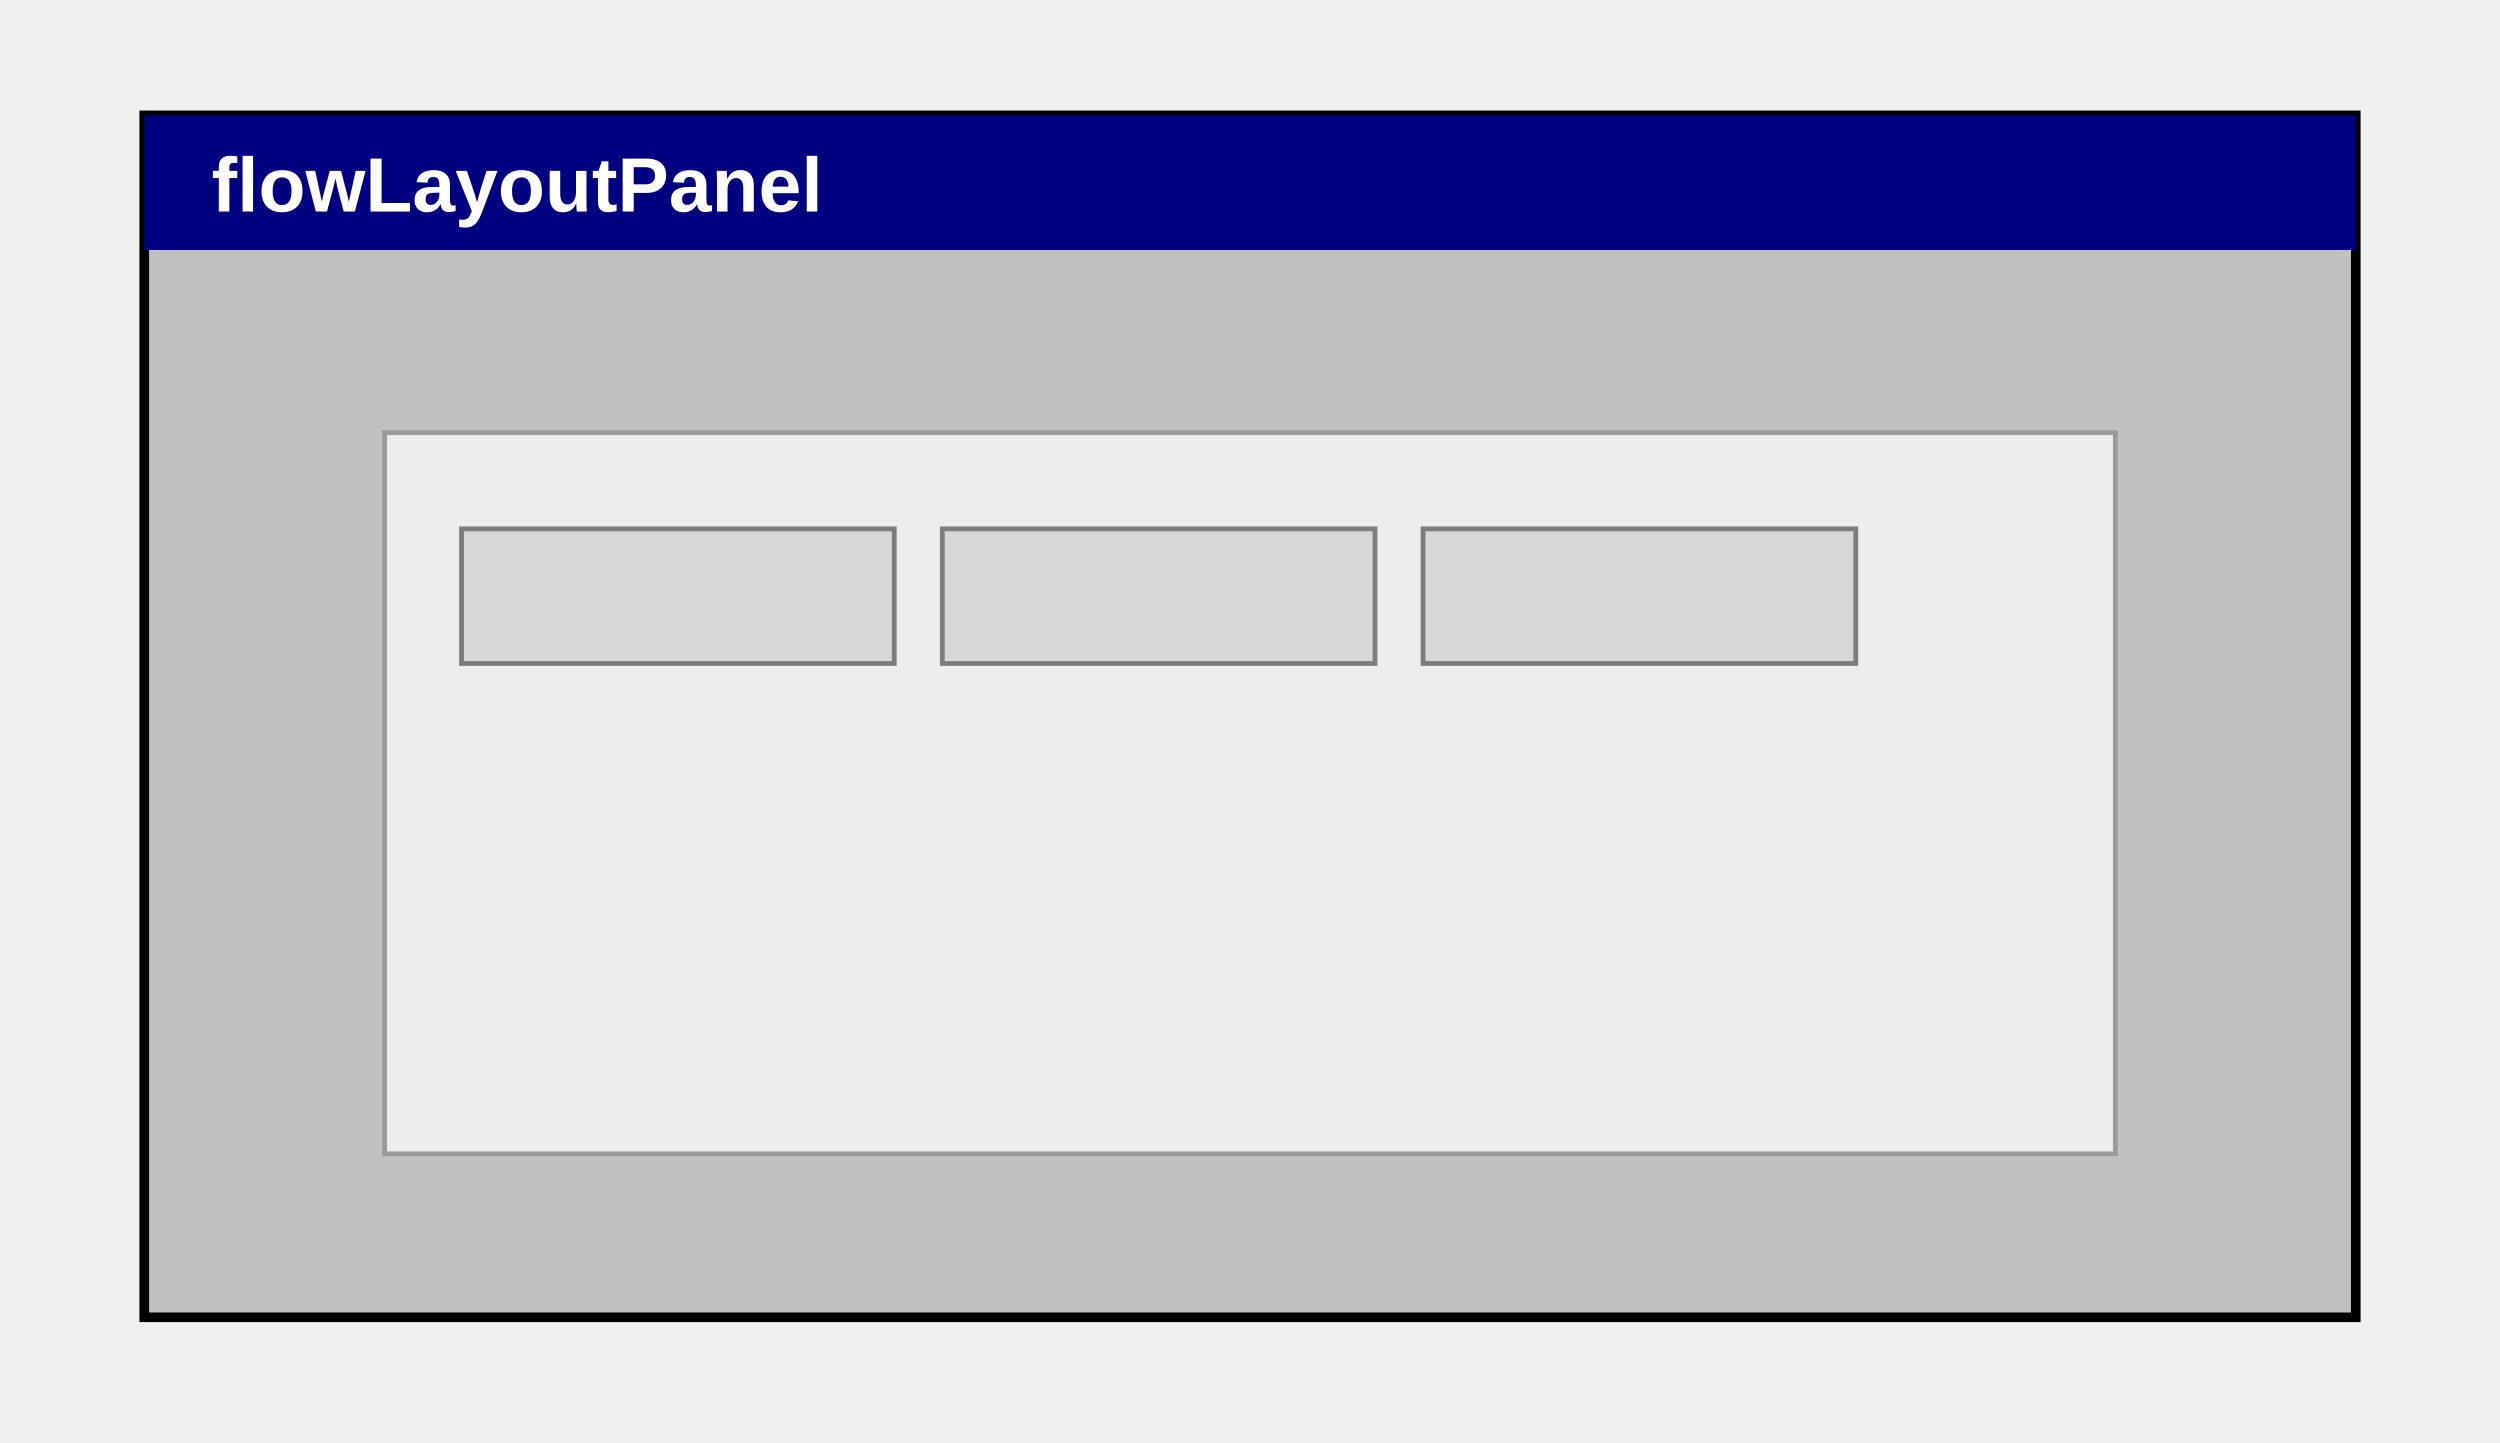
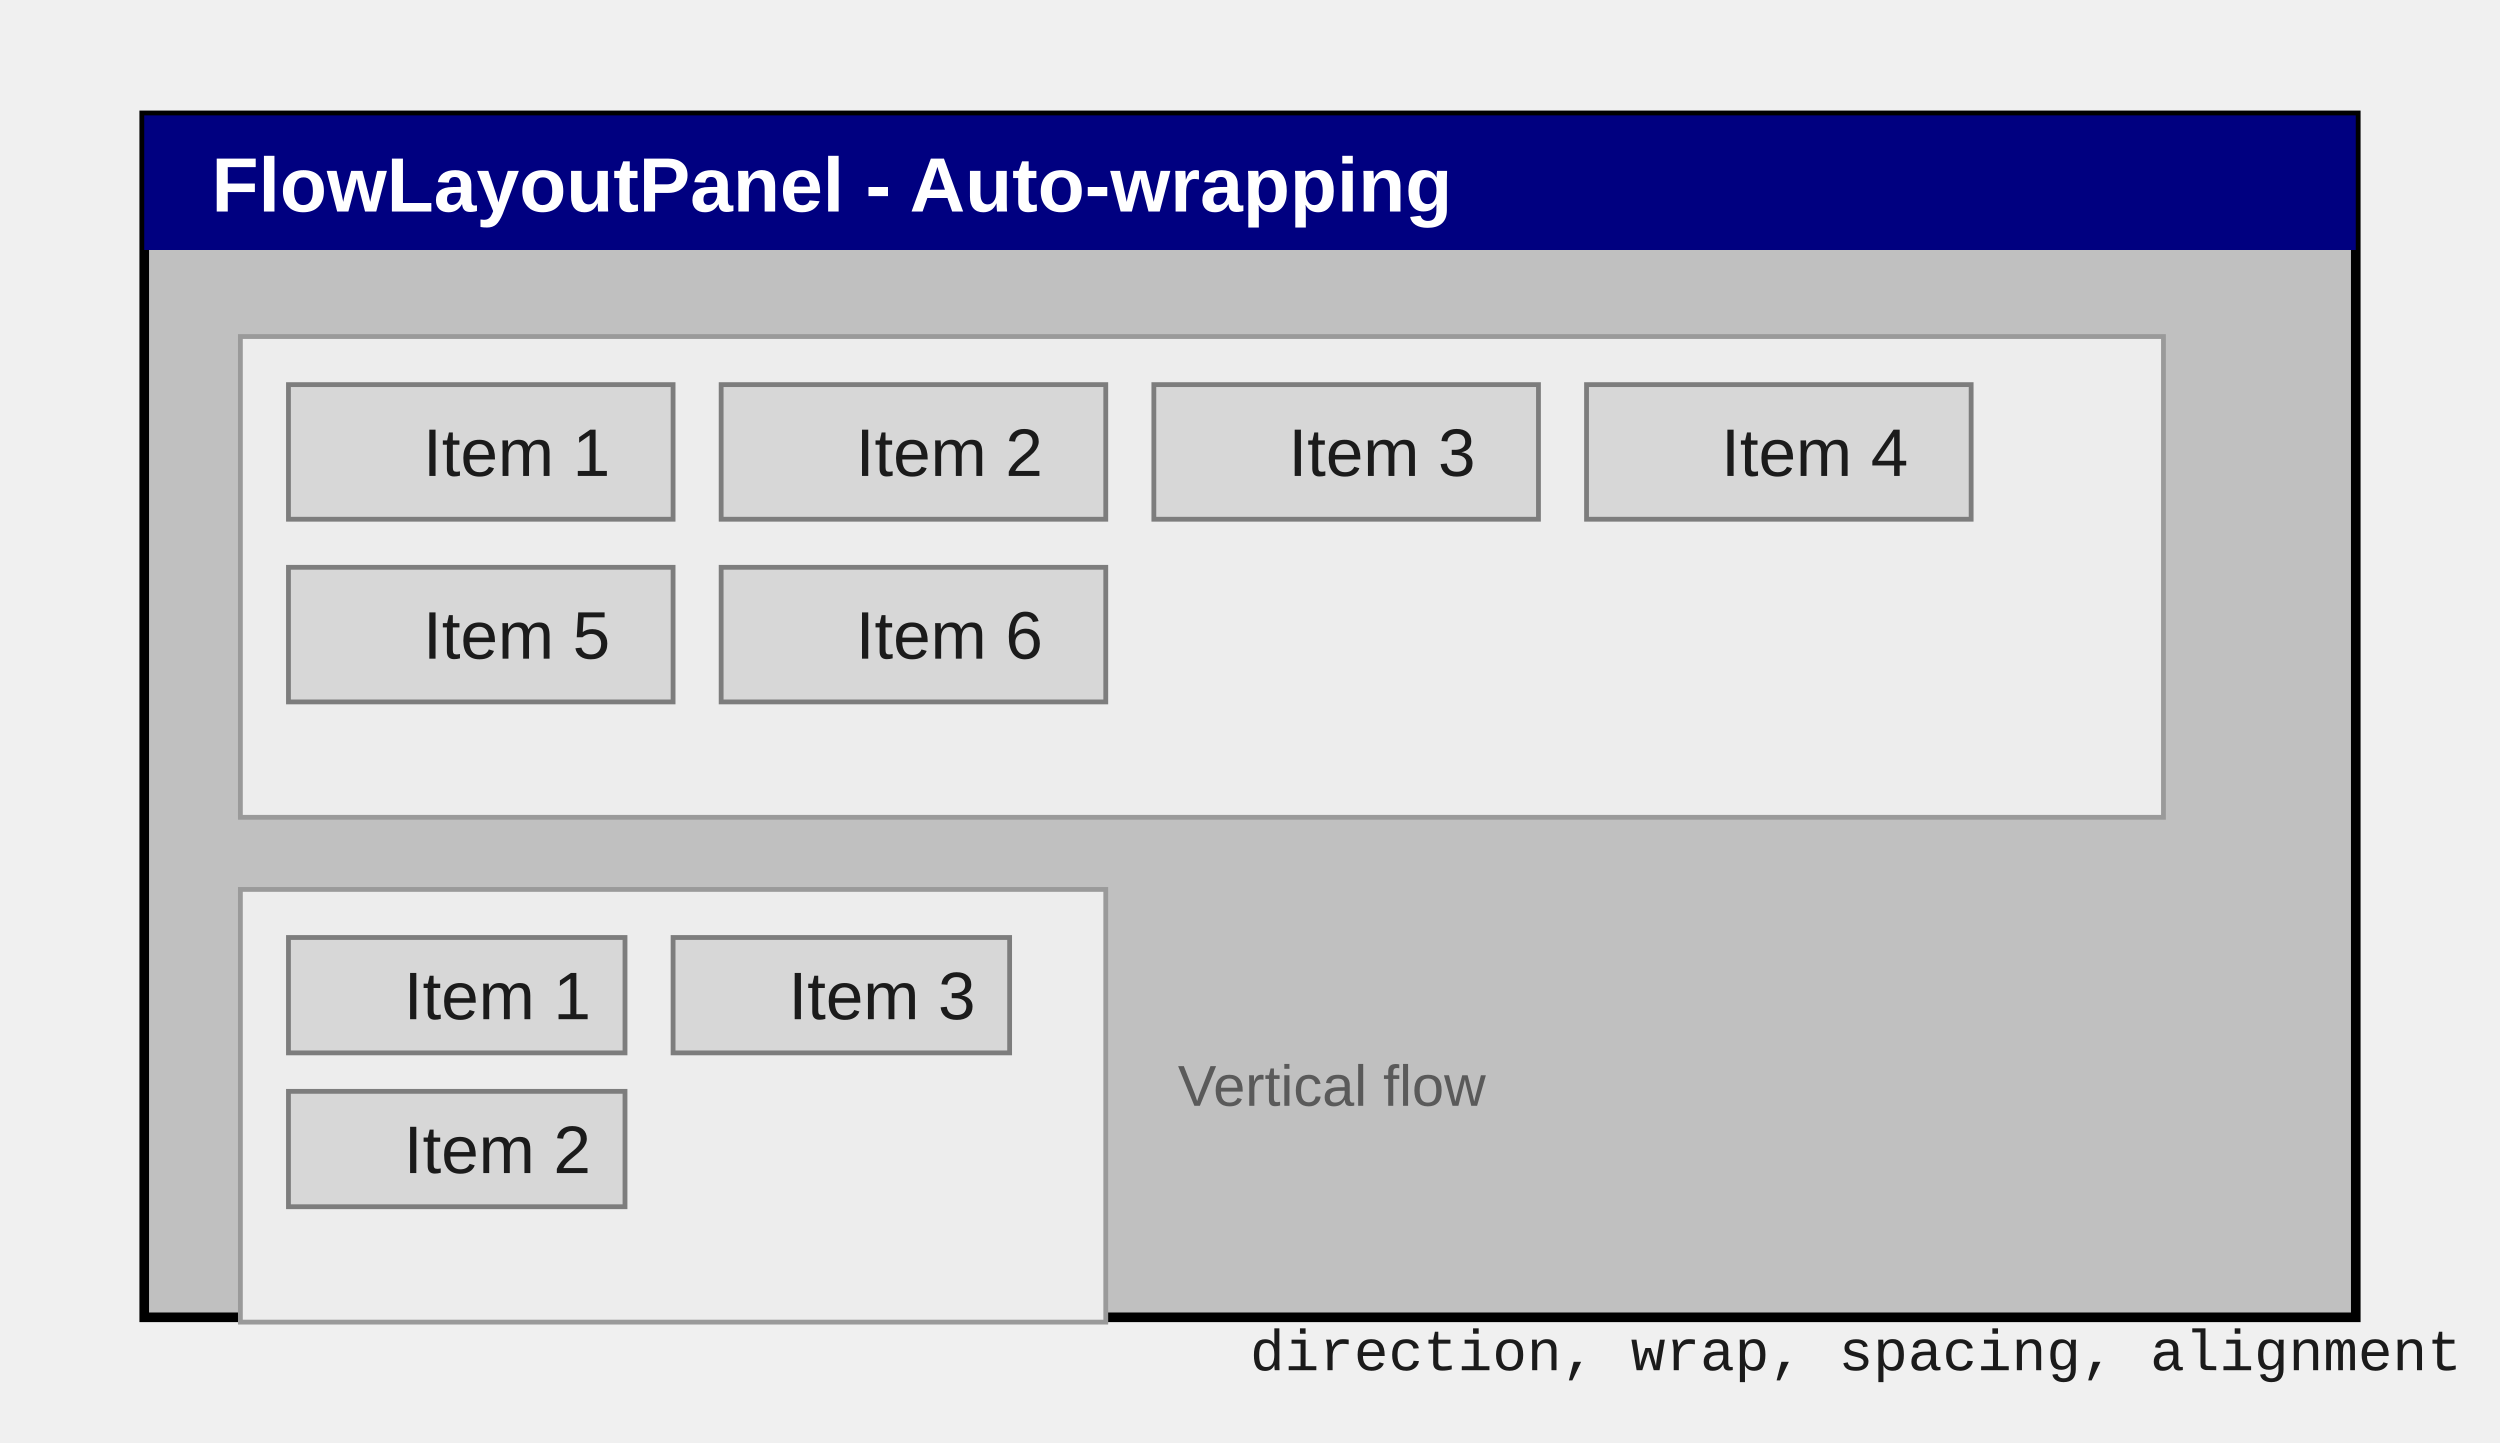
<svg xmlns="http://www.w3.org/2000/svg" width="520" height="300" viewBox="0 0 520 300">
  <defs>
    <style>
      .title { font: 600 16px 'Segoe UI', Arial, sans-serif; fill: #ffffff; }
      .text { font: 14px 'Segoe UI', Arial, sans-serif; fill: #1b1b1b; }
      .muted { font: 12px 'Segoe UI', Arial, sans-serif; fill: #5a5a5a; }
      .window { fill: #c0c0c0; stroke: #000; stroke-width: 2; }
      .titlebar { fill: #000080; }
      .panel { fill: #ededed; stroke: #9a9a9a; stroke-width: 1; }
      .inset { fill: #ffffff; stroke: #7d7d7d; stroke-width: 1; }
      .button { fill: #d7d7d7; stroke: #7d7d7d; stroke-width: 1; }
      .status { fill: #d6d6d6; stroke: #8a8a8a; stroke-width: 1; }
      .menu { fill: #e6e6e6; stroke: #9a9a9a; stroke-width: 1; }
      .accent { fill: #000080; }
    </style>
  </defs>
  <rect x="30" y="24" width="460" height="250" class="window" />
  <rect x="30" y="24" width="460" height="28" class="titlebar" />
-   <text x="44" y="44" class="title">flowLayoutPanel</text>
-   <rect x="80" y="90" width="360" height="150" class="panel" />
-   <rect x="96" y="110" width="90" height="28" class="button" />
-   <rect x="196" y="110" width="90" height="28" class="button" />
-   <rect x="296" y="110" width="90" height="28" class="button" />
+   <text x="44" y="44" class="title">FlowLayoutPanel - Auto-wrapping</text>
+   <rect x="50" y="70" width="400" height="100" class="panel" />
+   <rect x="60" y="80" width="80" height="28" class="button" />
+   <text x="88" y="99" class="text">Item 1</text>
+   <rect x="150" y="80" width="80" height="28" class="button" />
+   <text x="178" y="99" class="text">Item 2</text>
+   <rect x="240" y="80" width="80" height="28" class="button" />
+   <text x="268" y="99" class="text">Item 3</text>
+   <rect x="330" y="80" width="80" height="28" class="button" />
+   <text x="358" y="99" class="text">Item 4</text>
+   <rect x="60" y="118" width="80" height="28" class="button" />
+   <text x="88" y="137" class="text">Item 5</text>
+   <rect x="150" y="118" width="80" height="28" class="button" />
+   <text x="178" y="137" class="text">Item 6</text>
+   <rect x="50" y="185" width="180" height="90" class="panel" />
+   <rect x="60" y="195" width="70" height="24" class="button" />
+   <text x="84" y="212" class="text">Item 1</text>
+   <rect x="60" y="227" width="70" height="24" class="button" />
+   <text x="84" y="244" class="text">Item 2</text>
+   <rect x="140" y="195" width="70" height="24" class="button" />
+   <text x="164" y="212" class="text">Item 3</text>
+   <text x="245" y="230" class="muted">Vertical flow</text>
+   <text x="260" y="285" style="font: 12px 'Courier New'; fill: #1b1b1b;">direction, wrap, spacing, alignment</text>
</svg>
